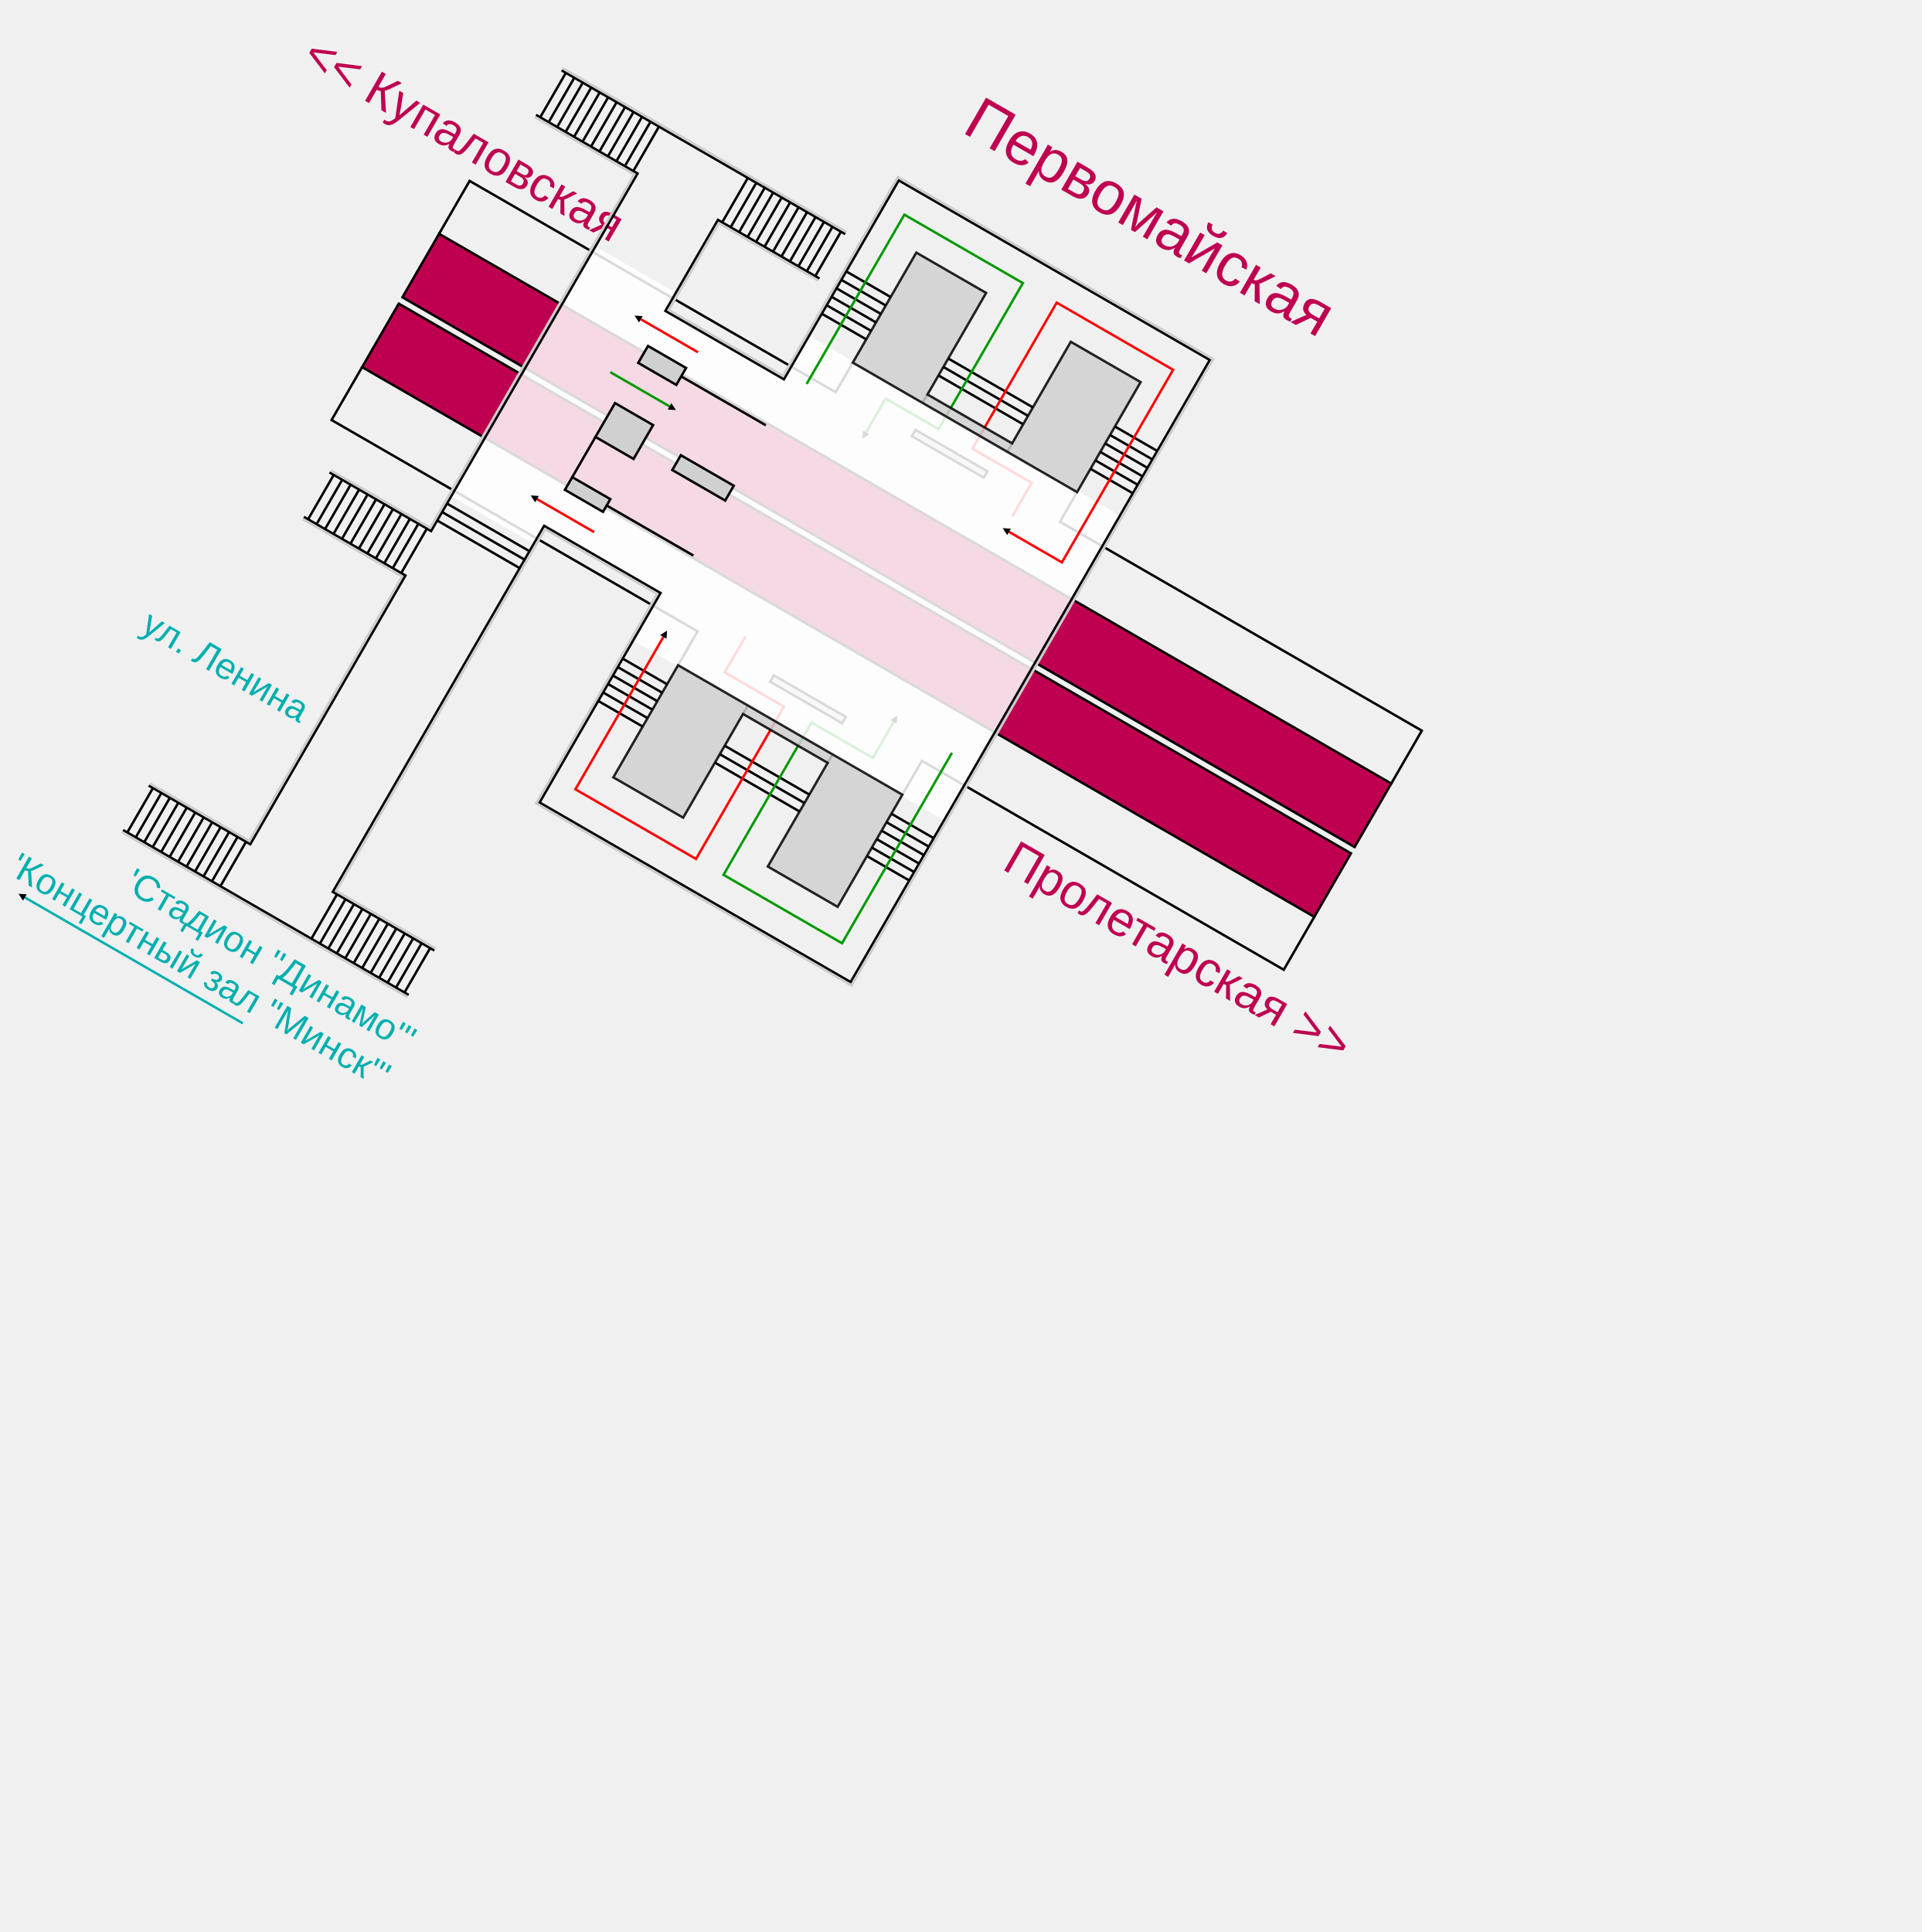
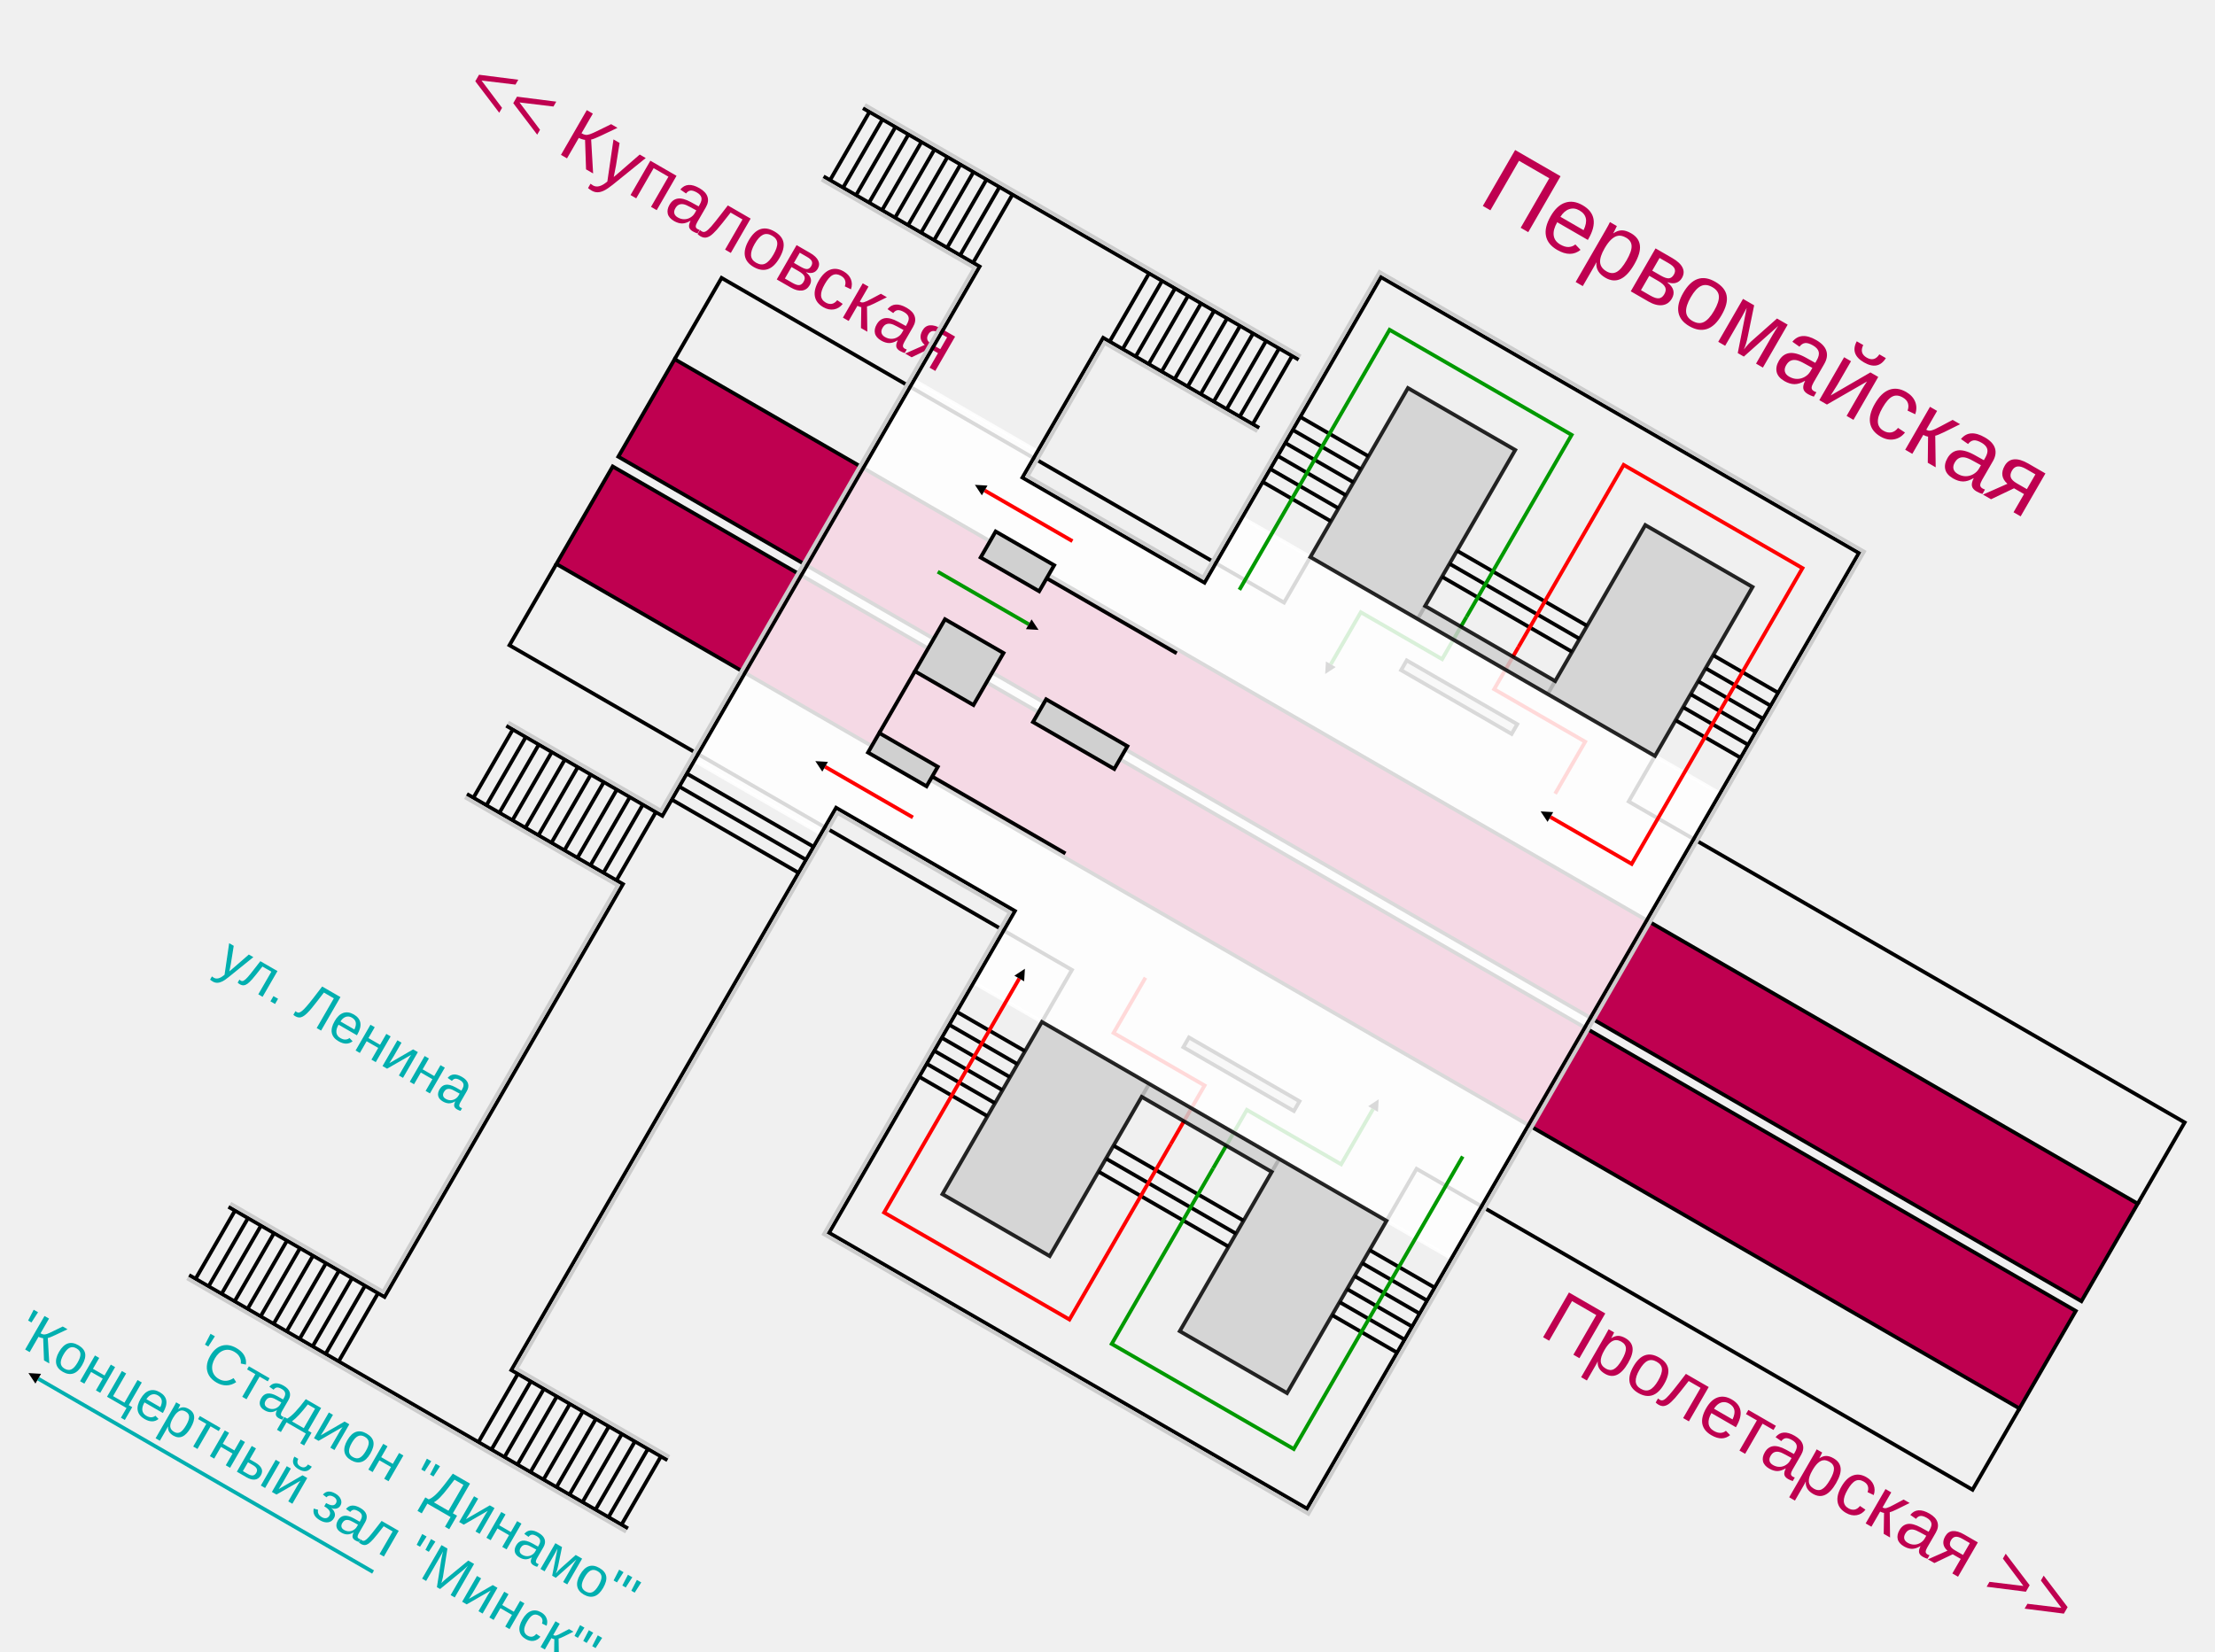
- <svg xmlns="http://www.w3.org/2000/svg" baseProfile="full" height="100%" version="1.1" width="100%">
+ <svg xmlns="http://www.w3.org/2000/svg" baseProfile="full" height="440.0" version="1.1" width="590.0">
  <defs>
    <marker id="id67" markerHeight="3" markerUnits="strokeWidth" markerWidth="4" orient="auto" refX="0" refY="5" viewBox="0,0,10,10">
      <path d="M 0 0 L 10 5 L 0 10 z" />
    </marker>
  </defs>
-   <g transform="scale(0.5)">
-     <rect fill="none" height="440" stroke="none" stroke-width="0" width="590" x="0" y="0" />
-     <g transform="rotate(30.0,295,220)">
-       <polygon fill="#bf0050" points="133,200 133,170 583,170 583,200" stroke="#000000" stroke-width="1" />
-       <polygon fill="#bf0050" points="133,233 133,203 583,203 583,233" stroke="#000000" stroke-width="1" />
-       <text fill="#bf0050" font-family="Arial" font-size="20" stroke="none" stroke-width="0" x="49" y="138.0">&lt;&lt; Купаловская</text>
-       <text fill="#bf0050" font-family="Arial" font-size="20" stroke="none" stroke-width="0" x="462" y="280.0">Пролетарская &gt;&gt;</text>
-       <text fill="#bf0050" font-family="Arial" font-size="25" stroke="none" stroke-width="0" x="297" y="27.0">Первомайская</text>
-       <polyline fill="none" points="583,170 583,145 412,145 412,131" stroke="#000000" stroke-width="1" />
-       <polyline fill="none" points="306,131 306,145 133,145 133,170" stroke="#000000" stroke-width="1" />
-       <polyline fill="none" points="133,233 133,258 306,258 306,274" stroke="#000000" stroke-width="1" />
-       <polyline fill="none" points="412,274 412,258 583,258 583,233" stroke="#000000" stroke-width="1" />
-       <polyline fill="none" points="379,127 379,131" stroke="#000000" stroke-width="1" />
-       <polyline fill="none" points="339,127 339,131" stroke="#000000" stroke-width="1" />
-       <polyline fill="none" points="379,274 379,278" stroke="#000000" stroke-width="1" />
-       <polyline fill="none" points="339,274 339,278" stroke="#000000" stroke-width="1" />
-       <polygon fill="#d0d0d0" points="342,145 342,142 376,142 376,145" stroke="#000000" stroke-width="1" />
-       <polygon fill="#d0d0d0" points="342,258 342,261 376,261 376,258" stroke="#000000" stroke-width="1" />
-       <polyline fill="none" points="394,153 394,137 366,137 366,124" stroke="#ff0000" stroke-width="1" />
-       <polyline fill="none" points="324,250 324,267 352,267 352,285" stroke="#ff0000" stroke-width="1" />
-       <polyline fill="none" marker-end="url(#id67)" points="350,124 350,137 325,137 325,153" stroke="#009900" stroke-width="1" />
-       <polyline fill="none" marker-end="url(#id67)" points="365,285 365,267 394,267 394,250" stroke="#009900" stroke-width="1" />
+   <g>
+     <rect fill="none" height="440.0" stroke="none" stroke-width="0" width="590.0" x="0.0" y="0.0" />
+     <g transform="rotate(30.0,295.0,220.0)">
+       <polygon fill="#bf0050" points="133.0,200.0 133.0,170.0 583.0,170.0 583.0,200.0" stroke="#000000" stroke-width="1" />
+       <polygon fill="#bf0050" points="133.0,233.0 133.0,203.0 583.0,203.0 583.0,233.0" stroke="#000000" stroke-width="1" />
+       <text fill="#bf0050" font-family="Arial" font-size="20.0" stroke="none" stroke-width="0" x="49.0" y="138.0">&lt;&lt; Купаловская</text>
+       <text fill="#bf0050" font-family="Arial" font-size="20.0" stroke="none" stroke-width="0" x="462.0" y="280.0">Пролетарская &gt;&gt;</text>
+       <text fill="#bf0050" font-family="Arial" font-size="25.0" stroke="none" stroke-width="0" x="297.0" y="27.0">Первомайская</text>
+       <polyline fill="none" points="583.0,170.0 583.0,145.0 412.0,145.0 412.0,131.0" stroke="#000000" stroke-width="1" />
+       <polyline fill="none" points="306.0,131.0 306.0,145.0 133.0,145.0 133.0,170.0" stroke="#000000" stroke-width="1" />
+       <polyline fill="none" points="133.0,233.0 133.0,258.0 306.0,258.0 306.0,274.0" stroke="#000000" stroke-width="1" />
+       <polyline fill="none" points="412.0,274.0 412.0,258.0 583.0,258.0 583.0,233.0" stroke="#000000" stroke-width="1" />
+       <polyline fill="none" points="379.0,127.0 379.0,131.0" stroke="#000000" stroke-width="1" />
+       <polyline fill="none" points="339.0,127.0 339.0,131.0" stroke="#000000" stroke-width="1" />
+       <polyline fill="none" points="379.0,274.0 379.0,278.0" stroke="#000000" stroke-width="1" />
+       <polyline fill="none" points="339.0,274.0 339.0,278.0" stroke="#000000" stroke-width="1" />
+       <polygon fill="#d0d0d0" points="342.0,145.0 342.0,142.0 376.0,142.0 376.0,145.0" stroke="#000000" stroke-width="1" />
+       <polygon fill="#d0d0d0" points="342.0,258.0 342.0,261.0 376.0,261.0 376.0,258.0" stroke="#000000" stroke-width="1" />
+       <polyline fill="none" points="394.0,153.0 394.0,137.0 366.0,137.0 366.0,124.0" stroke="#ff0000" stroke-width="1" />
+       <polyline fill="none" points="324.0,250.0 324.0,267.0 352.0,267.0 352.0,285.0" stroke="#ff0000" stroke-width="1" />
+       <polyline fill="none" marker-end="url(#id67)" points="350.0,124.0 350.0,137.0 325.0,137.0 325.0,153.0" stroke="#009900" stroke-width="1" />
+       <polyline fill="none" marker-end="url(#id67)" points="365.0,285.0 365.0,267.0 394.0,267.0 394.0,250.0" stroke="#009900" stroke-width="1" />
    </g>
-     <g fill="#d0d0d0" fill-opacity="0.85" stroke="#009900" stroke-opacity="0.85" transform="rotate(30.0,295,220)">
-       <polygon fill="#ffffff" points="191,143 229,143 229,151 285,151 285,131 432,131 432,274 285,274 285,252 230,252 230,260 191,260" stroke="#ffffff" stroke-width="1" />
-       <polygon fill="#d0d0d0" points="306,79 339,79 339,127 379,127 379,79 412,79 412,131 306,131" stroke="#000000" stroke-width="1" />
-       <polygon fill="#d0d0d0" points="306,274 412,274 412,327 379,327 379,278 339,278 339,327 306,327" stroke="#000000" stroke-width="1" />
+     <g fill="#d0d0d0" fill-opacity="0.85" stroke="#009900" stroke-opacity="0.85" transform="rotate(30.0,295.0,220.0)">
+       <polygon fill="#ffffff" points="191.0,143.0 229.0,143.0 229.0,151.0 285.0,151.0 285.0,131.0 432.0,131.0 432.0,274.0 285.0,274.0 285.0,252.0 230.0,252.0 230.0,260.0 191.0,260.0" stroke="#ffffff" stroke-width="1" />
+       <polygon fill="#d0d0d0" points="306.0,79.0 339.0,79.0 339.0,127.0 379.0,127.0 379.0,79.0 412.0,79.0 412.0,131.0 306.0,131.0" stroke="#000000" stroke-width="1" />
+       <polygon fill="#d0d0d0" points="306.0,274.0 412.0,274.0 412.0,327.0 379.0,327.0 379.0,278.0 339.0,278.0 339.0,327.0 306.0,327.0" stroke="#000000" stroke-width="1" />
    </g>
-     <g fill="#d0d0d0" fill-opacity="1.0" stroke="#000000" stroke-opacity="1.0" transform="rotate(30.0,295,220)">
-       <polyline fill="none" points="277,87 143,87" stroke="#000000" stroke-width="1" />
-       <polyline fill="none" points="143,108 191,108 191,277 143,277" stroke="#000000" stroke-width="1" />
-       <polyline fill="none" points="143,298 191,298 191,425 143,425" stroke="#000000" stroke-width="1" />
-       <polyline fill="none" points="143,446 278,446" stroke="#000000" stroke-width="1" />
-       <polyline fill="none" points="278,425 230,425 230,252 285,252 285,351 432,351 432,57 285,57 285,151 229,151 229,108 277,108" stroke="#000000" stroke-width="1" />
-       <polyline fill="none" points="289,232 248,232" stroke="#000000" stroke-width="1" />
-       <polyline fill="none" points="288,171 248,171" stroke="#000000" stroke-width="1" />
-       <polyline fill="none" points="230,210 230,229" stroke="#000000" stroke-width="1" />
-       <line stroke="#000000" stroke-width="1" x1="145" x2="145" y1="108" y2="87" />
-       <line stroke="#000000" stroke-width="1" x1="149" x2="149" y1="108" y2="87" />
-       <line stroke="#000000" stroke-width="1" x1="153" x2="153" y1="108" y2="87" />
-       <line stroke="#000000" stroke-width="1" x1="157" x2="157" y1="108" y2="87" />
-       <line stroke="#000000" stroke-width="1" x1="161" x2="161" y1="108" y2="87" />
-       <line stroke="#000000" stroke-width="1" x1="165" x2="165" y1="108" y2="87" />
-       <line stroke="#000000" stroke-width="1" x1="169" x2="169" y1="108" y2="87" />
-       <line stroke="#000000" stroke-width="1" x1="173" x2="173" y1="108" y2="87" />
-       <line stroke="#000000" stroke-width="1" x1="177" x2="177" y1="108" y2="87" />
-       <line stroke="#000000" stroke-width="1" x1="181" x2="181" y1="108" y2="87" />
-       <line stroke="#000000" stroke-width="1" x1="185" x2="185" y1="108" y2="87" />
-       <line stroke="#000000" stroke-width="1" x1="189" x2="189" y1="108" y2="87" />
-       <line stroke="#000000" stroke-width="1" x1="275" x2="275" y1="108" y2="87" />
-       <line stroke="#000000" stroke-width="1" x1="271" x2="271" y1="108" y2="87" />
-       <line stroke="#000000" stroke-width="1" x1="267" x2="267" y1="108" y2="87" />
-       <line stroke="#000000" stroke-width="1" x1="263" x2="263" y1="108" y2="87" />
-       <line stroke="#000000" stroke-width="1" x1="259" x2="259" y1="108" y2="87" />
-       <line stroke="#000000" stroke-width="1" x1="255" x2="255" y1="108" y2="87" />
-       <line stroke="#000000" stroke-width="1" x1="251" x2="251" y1="108" y2="87" />
-       <line stroke="#000000" stroke-width="1" x1="247" x2="247" y1="108" y2="87" />
-       <line stroke="#000000" stroke-width="1" x1="243" x2="243" y1="108" y2="87" />
-       <line stroke="#000000" stroke-width="1" x1="239" x2="239" y1="108" y2="87" />
-       <line stroke="#000000" stroke-width="1" x1="235" x2="235" y1="108" y2="87" />
-       <line stroke="#000000" stroke-width="1" x1="231" x2="231" y1="108" y2="87" />
-       <line stroke="#000000" stroke-width="1" x1="191" x2="230" y1="264" y2="264" />
-       <line stroke="#000000" stroke-width="1" x1="191" x2="230" y1="268" y2="268" />
-       <line stroke="#000000" stroke-width="1" x1="191" x2="230" y1="272" y2="272" />
-       <line stroke="#000000" stroke-width="1" x1="145" x2="145" y1="298" y2="277" />
-       <line stroke="#000000" stroke-width="1" x1="149" x2="149" y1="298" y2="277" />
-       <line stroke="#000000" stroke-width="1" x1="153" x2="153" y1="298" y2="277" />
-       <line stroke="#000000" stroke-width="1" x1="157" x2="157" y1="298" y2="277" />
-       <line stroke="#000000" stroke-width="1" x1="161" x2="161" y1="298" y2="277" />
-       <line stroke="#000000" stroke-width="1" x1="165" x2="165" y1="298" y2="277" />
-       <line stroke="#000000" stroke-width="1" x1="169" x2="169" y1="298" y2="277" />
-       <line stroke="#000000" stroke-width="1" x1="173" x2="173" y1="298" y2="277" />
-       <line stroke="#000000" stroke-width="1" x1="177" x2="177" y1="298" y2="277" />
-       <line stroke="#000000" stroke-width="1" x1="181" x2="181" y1="298" y2="277" />
-       <line stroke="#000000" stroke-width="1" x1="185" x2="185" y1="298" y2="277" />
-       <line stroke="#000000" stroke-width="1" x1="189" x2="189" y1="298" y2="277" />
-       <line stroke="#000000" stroke-width="1" x1="145" x2="145" y1="425" y2="446" />
-       <line stroke="#000000" stroke-width="1" x1="149" x2="149" y1="425" y2="446" />
-       <line stroke="#000000" stroke-width="1" x1="153" x2="153" y1="425" y2="446" />
-       <line stroke="#000000" stroke-width="1" x1="157" x2="157" y1="425" y2="446" />
-       <line stroke="#000000" stroke-width="1" x1="161" x2="161" y1="425" y2="446" />
-       <line stroke="#000000" stroke-width="1" x1="165" x2="165" y1="425" y2="446" />
-       <line stroke="#000000" stroke-width="1" x1="169" x2="169" y1="425" y2="446" />
-       <line stroke="#000000" stroke-width="1" x1="173" x2="173" y1="425" y2="446" />
-       <line stroke="#000000" stroke-width="1" x1="177" x2="177" y1="425" y2="446" />
-       <line stroke="#000000" stroke-width="1" x1="181" x2="181" y1="425" y2="446" />
-       <line stroke="#000000" stroke-width="1" x1="185" x2="185" y1="425" y2="446" />
-       <line stroke="#000000" stroke-width="1" x1="189" x2="189" y1="425" y2="446" />
-       <line stroke="#000000" stroke-width="1" x1="276" x2="276" y1="425" y2="446" />
-       <line stroke="#000000" stroke-width="1" x1="272" x2="272" y1="425" y2="446" />
-       <line stroke="#000000" stroke-width="1" x1="268" x2="268" y1="425" y2="446" />
-       <line stroke="#000000" stroke-width="1" x1="264" x2="264" y1="425" y2="446" />
-       <line stroke="#000000" stroke-width="1" x1="260" x2="260" y1="425" y2="446" />
-       <line stroke="#000000" stroke-width="1" x1="256" x2="256" y1="425" y2="446" />
-       <line stroke="#000000" stroke-width="1" x1="252" x2="252" y1="425" y2="446" />
-       <line stroke="#000000" stroke-width="1" x1="248" x2="248" y1="425" y2="446" />
-       <line stroke="#000000" stroke-width="1" x1="244" x2="244" y1="425" y2="446" />
-       <line stroke="#000000" stroke-width="1" x1="240" x2="240" y1="425" y2="446" />
-       <line stroke="#000000" stroke-width="1" x1="236" x2="236" y1="425" y2="446" />
-       <line stroke="#000000" stroke-width="1" x1="232" x2="232" y1="425" y2="446" />
-       <line stroke="#000000" stroke-width="1" x1="306" x2="285" y1="120" y2="120" />
-       <line stroke="#000000" stroke-width="1" x1="306" x2="285" y1="116" y2="116" />
-       <line stroke="#000000" stroke-width="1" x1="306" x2="285" y1="112" y2="112" />
-       <line stroke="#000000" stroke-width="1" x1="306" x2="285" y1="108" y2="108" />
-       <line stroke="#000000" stroke-width="1" x1="306" x2="285" y1="104" y2="104" />
-       <line stroke="#000000" stroke-width="1" x1="306" x2="285" y1="100" y2="100" />
-       <line stroke="#000000" stroke-width="1" x1="339" x2="379" y1="110" y2="110" />
-       <line stroke="#000000" stroke-width="1" x1="339" x2="379" y1="114" y2="114" />
-       <line stroke="#000000" stroke-width="1" x1="339" x2="379" y1="118" y2="118" />
-       <line stroke="#000000" stroke-width="1" x1="412" x2="432" y1="120" y2="120" />
-       <line stroke="#000000" stroke-width="1" x1="412" x2="432" y1="116" y2="116" />
-       <line stroke="#000000" stroke-width="1" x1="412" x2="432" y1="112" y2="112" />
-       <line stroke="#000000" stroke-width="1" x1="412" x2="432" y1="108" y2="108" />
-       <line stroke="#000000" stroke-width="1" x1="412" x2="432" y1="104" y2="104" />
-       <line stroke="#000000" stroke-width="1" x1="412" x2="432" y1="100" y2="100" />
-       <line stroke="#000000" stroke-width="1" x1="412" x2="432" y1="283" y2="283" />
-       <line stroke="#000000" stroke-width="1" x1="412" x2="432" y1="287" y2="287" />
-       <line stroke="#000000" stroke-width="1" x1="412" x2="432" y1="291" y2="291" />
-       <line stroke="#000000" stroke-width="1" x1="412" x2="432" y1="295" y2="295" />
-       <line stroke="#000000" stroke-width="1" x1="412" x2="432" y1="299" y2="299" />
-       <line stroke="#000000" stroke-width="1" x1="412" x2="432" y1="303" y2="303" />
-       <line stroke="#000000" stroke-width="1" x1="306" x2="285" y1="283" y2="283" />
-       <line stroke="#000000" stroke-width="1" x1="306" x2="285" y1="287" y2="287" />
-       <line stroke="#000000" stroke-width="1" x1="306" x2="285" y1="291" y2="291" />
-       <line stroke="#000000" stroke-width="1" x1="306" x2="285" y1="295" y2="295" />
-       <line stroke="#000000" stroke-width="1" x1="306" x2="285" y1="299" y2="299" />
-       <line stroke="#000000" stroke-width="1" x1="306" x2="285" y1="303" y2="303" />
-       <line stroke="#000000" stroke-width="1" x1="379" x2="339" y1="301" y2="301" />
-       <line stroke="#000000" stroke-width="1" x1="379" x2="339" y1="297" y2="297" />
-       <line stroke="#000000" stroke-width="1" x1="379" x2="339" y1="293" y2="293" />
-       <polygon fill="#d0d0d0" points="230,175 230,167 248,167 248,175" stroke="#000000" stroke-width="1" />
-       <polygon fill="#d0d0d0" points="230,210 230,194 248,194 248,210" stroke="#000000" stroke-width="1" />
-       <polygon fill="#d0d0d0" points="264,206 264,199 289,199 289,206" stroke="#000000" stroke-width="1" />
-       <polygon fill="#d0d0d0" points="230,235 230,229 248,229 248,235" stroke="#000000" stroke-width="1" />
-       <polyline fill="none" points="277,109 230,109 230,150 284,150 284,56 433,56 433,352 284,352 284,253 231,253 231,424 278,424" stroke="#cccccc" stroke-width="1" />
-       <polyline fill="none" points="278,447 143,447" stroke="#cccccc" stroke-width="1" />
-       <polyline fill="none" points="143,424 190,424 190,299 143,299" stroke="#cccccc" stroke-width="1" />
-       <polyline fill="none" points="143,276 190,276 190,109 143,109" stroke="#cccccc" stroke-width="1" />
-       <polyline fill="none" points="143,86 277,86" stroke="#cccccc" stroke-width="1" />
-       <polyline fill="none" marker-end="url(#id67)" points="366,124 366,68 421,68 421,159 396,159" stroke="#ff0000" stroke-width="1" />
-       <polyline fill="none" marker-end="url(#id67)" points="249,159 222,159" stroke="#ff0000" stroke-width="1" />
-       <polyline fill="none" marker-end="url(#id67)" points="352,285 352,339 295,339 295,267" stroke="#ff0000" stroke-width="1" />
-       <polyline fill="none" marker-end="url(#id67)" points="249,244 222,244" stroke="#ff0000" stroke-width="1" />
-       <polyline fill="none" marker-end="url(#id67)" points="222,184 250,184" stroke="#009900" stroke-width="1" />
-       <polyline fill="none" points="294,148 294,68 350,68 350,124" stroke="#009900" stroke-width="1" />
-       <polyline fill="none" points="421,249 421,339 365,339 365,285" stroke="#009900" stroke-width="1" />
-       <text fill="#00afaf" font-family="Arial" font-size="15" stroke="none" stroke-width="0" x="108" y="372.0">ул. Ленина</text>
-       <text fill="#00afaf" font-family="Arial" font-size="15" stroke="none" stroke-width="0" x="155" y="467.0">'Стадион "Динамо"'</text>
-       <text fill="#00afaf" font-family="Arial" font-size="15" stroke="none" stroke-width="0" x="111" y="485.0">'Концертный зал "Минск"'</text>
-       <polyline fill="none" marker-end="url(#id67)" points="225,490 122,490" stroke="#00afaf" stroke-width="1" />
+     <g fill="#d0d0d0" fill-opacity="1.0" stroke="#000000" stroke-opacity="1.0" transform="rotate(30.0,295.0,220.0)">
+       <polyline fill="none" points="277.0,87.0 143.0,87.0" stroke="#000000" stroke-width="1" />
+       <polyline fill="none" points="143.0,108.0 191.0,108.0 191.0,277.0 143.0,277.0" stroke="#000000" stroke-width="1" />
+       <polyline fill="none" points="143.0,298.0 191.0,298.0 191.0,425.0 143.0,425.0" stroke="#000000" stroke-width="1" />
+       <polyline fill="none" points="143.0,446.0 278.0,446.0" stroke="#000000" stroke-width="1" />
+       <polyline fill="none" points="278.0,425.0 230.0,425.0 230.0,252.0 285.0,252.0 285.0,351.0 432.0,351.0 432.0,57.0 285.0,57.0 285.0,151.0 229.0,151.0 229.0,108.0 277.0,108.0" stroke="#000000" stroke-width="1" />
+       <polyline fill="none" points="289.0,232.0 248.0,232.0" stroke="#000000" stroke-width="1" />
+       <polyline fill="none" points="288.0,171.0 248.0,171.0" stroke="#000000" stroke-width="1" />
+       <polyline fill="none" points="230.0,210.0 230.0,229.0" stroke="#000000" stroke-width="1" />
+       <line stroke="#000000" stroke-width="1" x1="145.0" x2="145.0" y1="108.0" y2="87.0" />
+       <line stroke="#000000" stroke-width="1" x1="149.0" x2="149.0" y1="108.0" y2="87.0" />
+       <line stroke="#000000" stroke-width="1" x1="153.0" x2="153.0" y1="108.0" y2="87.0" />
+       <line stroke="#000000" stroke-width="1" x1="157.0" x2="157.0" y1="108.0" y2="87.0" />
+       <line stroke="#000000" stroke-width="1" x1="161.0" x2="161.0" y1="108.0" y2="87.0" />
+       <line stroke="#000000" stroke-width="1" x1="165.0" x2="165.0" y1="108.0" y2="87.0" />
+       <line stroke="#000000" stroke-width="1" x1="169.0" x2="169.0" y1="108.0" y2="87.0" />
+       <line stroke="#000000" stroke-width="1" x1="173.0" x2="173.0" y1="108.0" y2="87.0" />
+       <line stroke="#000000" stroke-width="1" x1="177.0" x2="177.0" y1="108.0" y2="87.0" />
+       <line stroke="#000000" stroke-width="1" x1="181.0" x2="181.0" y1="108.0" y2="87.0" />
+       <line stroke="#000000" stroke-width="1" x1="185.0" x2="185.0" y1="108.0" y2="87.0" />
+       <line stroke="#000000" stroke-width="1" x1="189.0" x2="189.0" y1="108.0" y2="87.0" />
+       <line stroke="#000000" stroke-width="1" x1="275.0" x2="275.0" y1="108.0" y2="87.0" />
+       <line stroke="#000000" stroke-width="1" x1="271.0" x2="271.0" y1="108.0" y2="87.0" />
+       <line stroke="#000000" stroke-width="1" x1="267.0" x2="267.0" y1="108.0" y2="87.0" />
+       <line stroke="#000000" stroke-width="1" x1="263.0" x2="263.0" y1="108.0" y2="87.0" />
+       <line stroke="#000000" stroke-width="1" x1="259.0" x2="259.0" y1="108.0" y2="87.0" />
+       <line stroke="#000000" stroke-width="1" x1="255.0" x2="255.0" y1="108.0" y2="87.0" />
+       <line stroke="#000000" stroke-width="1" x1="251.0" x2="251.0" y1="108.0" y2="87.0" />
+       <line stroke="#000000" stroke-width="1" x1="247.0" x2="247.0" y1="108.0" y2="87.0" />
+       <line stroke="#000000" stroke-width="1" x1="243.0" x2="243.0" y1="108.0" y2="87.0" />
+       <line stroke="#000000" stroke-width="1" x1="239.0" x2="239.0" y1="108.0" y2="87.0" />
+       <line stroke="#000000" stroke-width="1" x1="235.0" x2="235.0" y1="108.0" y2="87.0" />
+       <line stroke="#000000" stroke-width="1" x1="231.0" x2="231.0" y1="108.0" y2="87.0" />
+       <line stroke="#000000" stroke-width="1" x1="191.0" x2="230.0" y1="264.0" y2="264.0" />
+       <line stroke="#000000" stroke-width="1" x1="191.0" x2="230.0" y1="268.0" y2="268.0" />
+       <line stroke="#000000" stroke-width="1" x1="191.0" x2="230.0" y1="272.0" y2="272.0" />
+       <line stroke="#000000" stroke-width="1" x1="145.0" x2="145.0" y1="298.0" y2="277.0" />
+       <line stroke="#000000" stroke-width="1" x1="149.0" x2="149.0" y1="298.0" y2="277.0" />
+       <line stroke="#000000" stroke-width="1" x1="153.0" x2="153.0" y1="298.0" y2="277.0" />
+       <line stroke="#000000" stroke-width="1" x1="157.0" x2="157.0" y1="298.0" y2="277.0" />
+       <line stroke="#000000" stroke-width="1" x1="161.0" x2="161.0" y1="298.0" y2="277.0" />
+       <line stroke="#000000" stroke-width="1" x1="165.0" x2="165.0" y1="298.0" y2="277.0" />
+       <line stroke="#000000" stroke-width="1" x1="169.0" x2="169.0" y1="298.0" y2="277.0" />
+       <line stroke="#000000" stroke-width="1" x1="173.0" x2="173.0" y1="298.0" y2="277.0" />
+       <line stroke="#000000" stroke-width="1" x1="177.0" x2="177.0" y1="298.0" y2="277.0" />
+       <line stroke="#000000" stroke-width="1" x1="181.0" x2="181.0" y1="298.0" y2="277.0" />
+       <line stroke="#000000" stroke-width="1" x1="185.0" x2="185.0" y1="298.0" y2="277.0" />
+       <line stroke="#000000" stroke-width="1" x1="189.0" x2="189.0" y1="298.0" y2="277.0" />
+       <line stroke="#000000" stroke-width="1" x1="145.0" x2="145.0" y1="425.0" y2="446.0" />
+       <line stroke="#000000" stroke-width="1" x1="149.0" x2="149.0" y1="425.0" y2="446.0" />
+       <line stroke="#000000" stroke-width="1" x1="153.0" x2="153.0" y1="425.0" y2="446.0" />
+       <line stroke="#000000" stroke-width="1" x1="157.0" x2="157.0" y1="425.0" y2="446.0" />
+       <line stroke="#000000" stroke-width="1" x1="161.0" x2="161.0" y1="425.0" y2="446.0" />
+       <line stroke="#000000" stroke-width="1" x1="165.0" x2="165.0" y1="425.0" y2="446.0" />
+       <line stroke="#000000" stroke-width="1" x1="169.0" x2="169.0" y1="425.0" y2="446.0" />
+       <line stroke="#000000" stroke-width="1" x1="173.0" x2="173.0" y1="425.0" y2="446.0" />
+       <line stroke="#000000" stroke-width="1" x1="177.0" x2="177.0" y1="425.0" y2="446.0" />
+       <line stroke="#000000" stroke-width="1" x1="181.0" x2="181.0" y1="425.0" y2="446.0" />
+       <line stroke="#000000" stroke-width="1" x1="185.0" x2="185.0" y1="425.0" y2="446.0" />
+       <line stroke="#000000" stroke-width="1" x1="189.0" x2="189.0" y1="425.0" y2="446.0" />
+       <line stroke="#000000" stroke-width="1" x1="276.0" x2="276.0" y1="425.0" y2="446.0" />
+       <line stroke="#000000" stroke-width="1" x1="272.0" x2="272.0" y1="425.0" y2="446.0" />
+       <line stroke="#000000" stroke-width="1" x1="268.0" x2="268.0" y1="425.0" y2="446.0" />
+       <line stroke="#000000" stroke-width="1" x1="264.0" x2="264.0" y1="425.0" y2="446.0" />
+       <line stroke="#000000" stroke-width="1" x1="260.0" x2="260.0" y1="425.0" y2="446.0" />
+       <line stroke="#000000" stroke-width="1" x1="256.0" x2="256.0" y1="425.0" y2="446.0" />
+       <line stroke="#000000" stroke-width="1" x1="252.0" x2="252.0" y1="425.0" y2="446.0" />
+       <line stroke="#000000" stroke-width="1" x1="248.0" x2="248.0" y1="425.0" y2="446.0" />
+       <line stroke="#000000" stroke-width="1" x1="244.0" x2="244.0" y1="425.0" y2="446.0" />
+       <line stroke="#000000" stroke-width="1" x1="240.0" x2="240.0" y1="425.0" y2="446.0" />
+       <line stroke="#000000" stroke-width="1" x1="236.0" x2="236.0" y1="425.0" y2="446.0" />
+       <line stroke="#000000" stroke-width="1" x1="232.0" x2="232.0" y1="425.0" y2="446.0" />
+       <line stroke="#000000" stroke-width="1" x1="306.0" x2="285.0" y1="120.0" y2="120.0" />
+       <line stroke="#000000" stroke-width="1" x1="306.0" x2="285.0" y1="116.0" y2="116.0" />
+       <line stroke="#000000" stroke-width="1" x1="306.0" x2="285.0" y1="112.0" y2="112.0" />
+       <line stroke="#000000" stroke-width="1" x1="306.0" x2="285.0" y1="108.0" y2="108.0" />
+       <line stroke="#000000" stroke-width="1" x1="306.0" x2="285.0" y1="104.0" y2="104.0" />
+       <line stroke="#000000" stroke-width="1" x1="306.0" x2="285.0" y1="100.0" y2="100.0" />
+       <line stroke="#000000" stroke-width="1" x1="339.0" x2="379.0" y1="110.0" y2="110.0" />
+       <line stroke="#000000" stroke-width="1" x1="339.0" x2="379.0" y1="114.0" y2="114.0" />
+       <line stroke="#000000" stroke-width="1" x1="339.0" x2="379.0" y1="118.0" y2="118.0" />
+       <line stroke="#000000" stroke-width="1" x1="412.0" x2="432.0" y1="120.0" y2="120.0" />
+       <line stroke="#000000" stroke-width="1" x1="412.0" x2="432.0" y1="116.0" y2="116.0" />
+       <line stroke="#000000" stroke-width="1" x1="412.0" x2="432.0" y1="112.0" y2="112.0" />
+       <line stroke="#000000" stroke-width="1" x1="412.0" x2="432.0" y1="108.0" y2="108.0" />
+       <line stroke="#000000" stroke-width="1" x1="412.0" x2="432.0" y1="104.0" y2="104.0" />
+       <line stroke="#000000" stroke-width="1" x1="412.0" x2="432.0" y1="100.0" y2="100.0" />
+       <line stroke="#000000" stroke-width="1" x1="412.0" x2="432.0" y1="283.0" y2="283.0" />
+       <line stroke="#000000" stroke-width="1" x1="412.0" x2="432.0" y1="287.0" y2="287.0" />
+       <line stroke="#000000" stroke-width="1" x1="412.0" x2="432.0" y1="291.0" y2="291.0" />
+       <line stroke="#000000" stroke-width="1" x1="412.0" x2="432.0" y1="295.0" y2="295.0" />
+       <line stroke="#000000" stroke-width="1" x1="412.0" x2="432.0" y1="299.0" y2="299.0" />
+       <line stroke="#000000" stroke-width="1" x1="412.0" x2="432.0" y1="303.0" y2="303.0" />
+       <line stroke="#000000" stroke-width="1" x1="306.0" x2="285.0" y1="283.0" y2="283.0" />
+       <line stroke="#000000" stroke-width="1" x1="306.0" x2="285.0" y1="287.0" y2="287.0" />
+       <line stroke="#000000" stroke-width="1" x1="306.0" x2="285.0" y1="291.0" y2="291.0" />
+       <line stroke="#000000" stroke-width="1" x1="306.0" x2="285.0" y1="295.0" y2="295.0" />
+       <line stroke="#000000" stroke-width="1" x1="306.0" x2="285.0" y1="299.0" y2="299.0" />
+       <line stroke="#000000" stroke-width="1" x1="306.0" x2="285.0" y1="303.0" y2="303.0" />
+       <line stroke="#000000" stroke-width="1" x1="379.0" x2="339.0" y1="301.0" y2="301.0" />
+       <line stroke="#000000" stroke-width="1" x1="379.0" x2="339.0" y1="297.0" y2="297.0" />
+       <line stroke="#000000" stroke-width="1" x1="379.0" x2="339.0" y1="293.0" y2="293.0" />
+       <polygon fill="#d0d0d0" points="230.0,175.0 230.0,167.0 248.0,167.0 248.0,175.0" stroke="#000000" stroke-width="1" />
+       <polygon fill="#d0d0d0" points="230.0,210.0 230.0,194.0 248.0,194.0 248.0,210.0" stroke="#000000" stroke-width="1" />
+       <polygon fill="#d0d0d0" points="264.0,206.0 264.0,199.0 289.0,199.0 289.0,206.0" stroke="#000000" stroke-width="1" />
+       <polygon fill="#d0d0d0" points="230.0,235.0 230.0,229.0 248.0,229.0 248.0,235.0" stroke="#000000" stroke-width="1" />
+       <polyline fill="none" points="277.0,109.0 230.0,109.0 230.0,150.0 284.0,150.0 284.0,56.0 433.0,56.0 433.0,352.0 284.0,352.0 284.0,253.0 231.0,253.0 231.0,424.0 278.0,424.0" stroke="#cccccc" stroke-width="1" />
+       <polyline fill="none" points="278.0,447.0 143.0,447.0" stroke="#cccccc" stroke-width="1" />
+       <polyline fill="none" points="143.0,424.0 190.0,424.0 190.0,299.0 143.0,299.0" stroke="#cccccc" stroke-width="1" />
+       <polyline fill="none" points="143.0,276.0 190.0,276.0 190.0,109.0 143.0,109.0" stroke="#cccccc" stroke-width="1" />
+       <polyline fill="none" points="143.0,86.0 277.0,86.0" stroke="#cccccc" stroke-width="1" />
+       <polyline fill="none" marker-end="url(#id67)" points="366.0,124.0 366.0,68.0 421.0,68.0 421.0,159.0 396.0,159.0" stroke="#ff0000" stroke-width="1" />
+       <polyline fill="none" marker-end="url(#id67)" points="249.0,159.0 222.0,159.0" stroke="#ff0000" stroke-width="1" />
+       <polyline fill="none" marker-end="url(#id67)" points="352.0,285.0 352.0,339.0 295.0,339.0 295.0,267.0" stroke="#ff0000" stroke-width="1" />
+       <polyline fill="none" marker-end="url(#id67)" points="249.0,244.0 222.0,244.0" stroke="#ff0000" stroke-width="1" />
+       <polyline fill="none" marker-end="url(#id67)" points="222.0,184.0 250.0,184.0" stroke="#009900" stroke-width="1" />
+       <polyline fill="none" points="294.0,148.0 294.0,68.0 350.0,68.0 350.0,124.0" stroke="#009900" stroke-width="1" />
+       <polyline fill="none" points="421.0,249.0 421.0,339.0 365.0,339.0 365.0,285.0" stroke="#009900" stroke-width="1" />
+       <text fill="#00afaf" font-family="Arial" font-size="15.0" stroke="none" stroke-width="0" x="108.0" y="372.0">ул. Ленина</text>
+       <text fill="#00afaf" font-family="Arial" font-size="15.0" stroke="none" stroke-width="0" x="155.0" y="467.0">'Стадион "Динамо"'</text>
+       <text fill="#00afaf" font-family="Arial" font-size="15.0" stroke="none" stroke-width="0" x="111.0" y="485.0">'Концертный зал "Минск"'</text>
+       <polyline fill="none" marker-end="url(#id67)" points="225.0,490.0 122.0,490.0" stroke="#00afaf" stroke-width="1" />
    </g>
  </g>
</svg>
